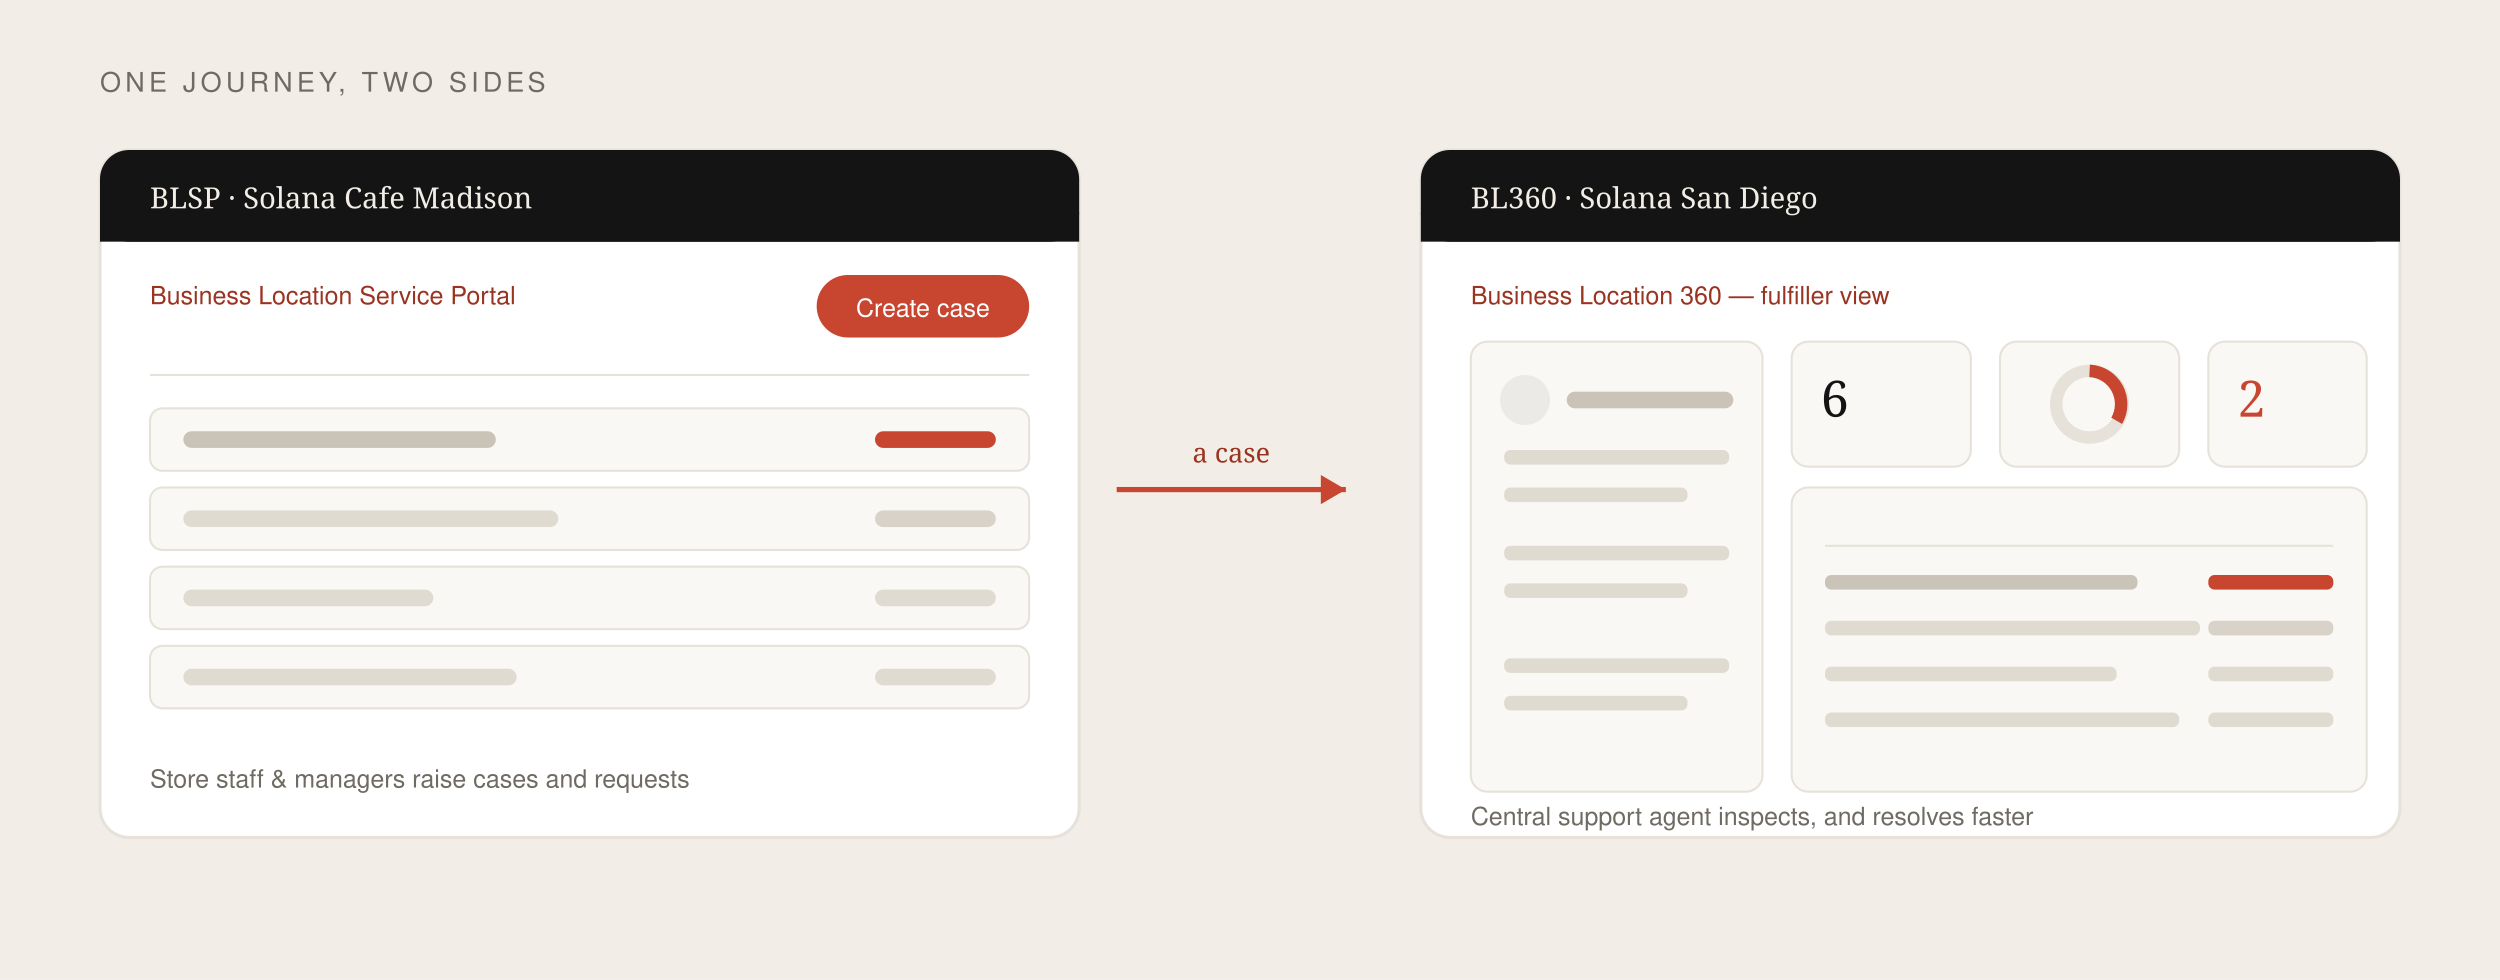
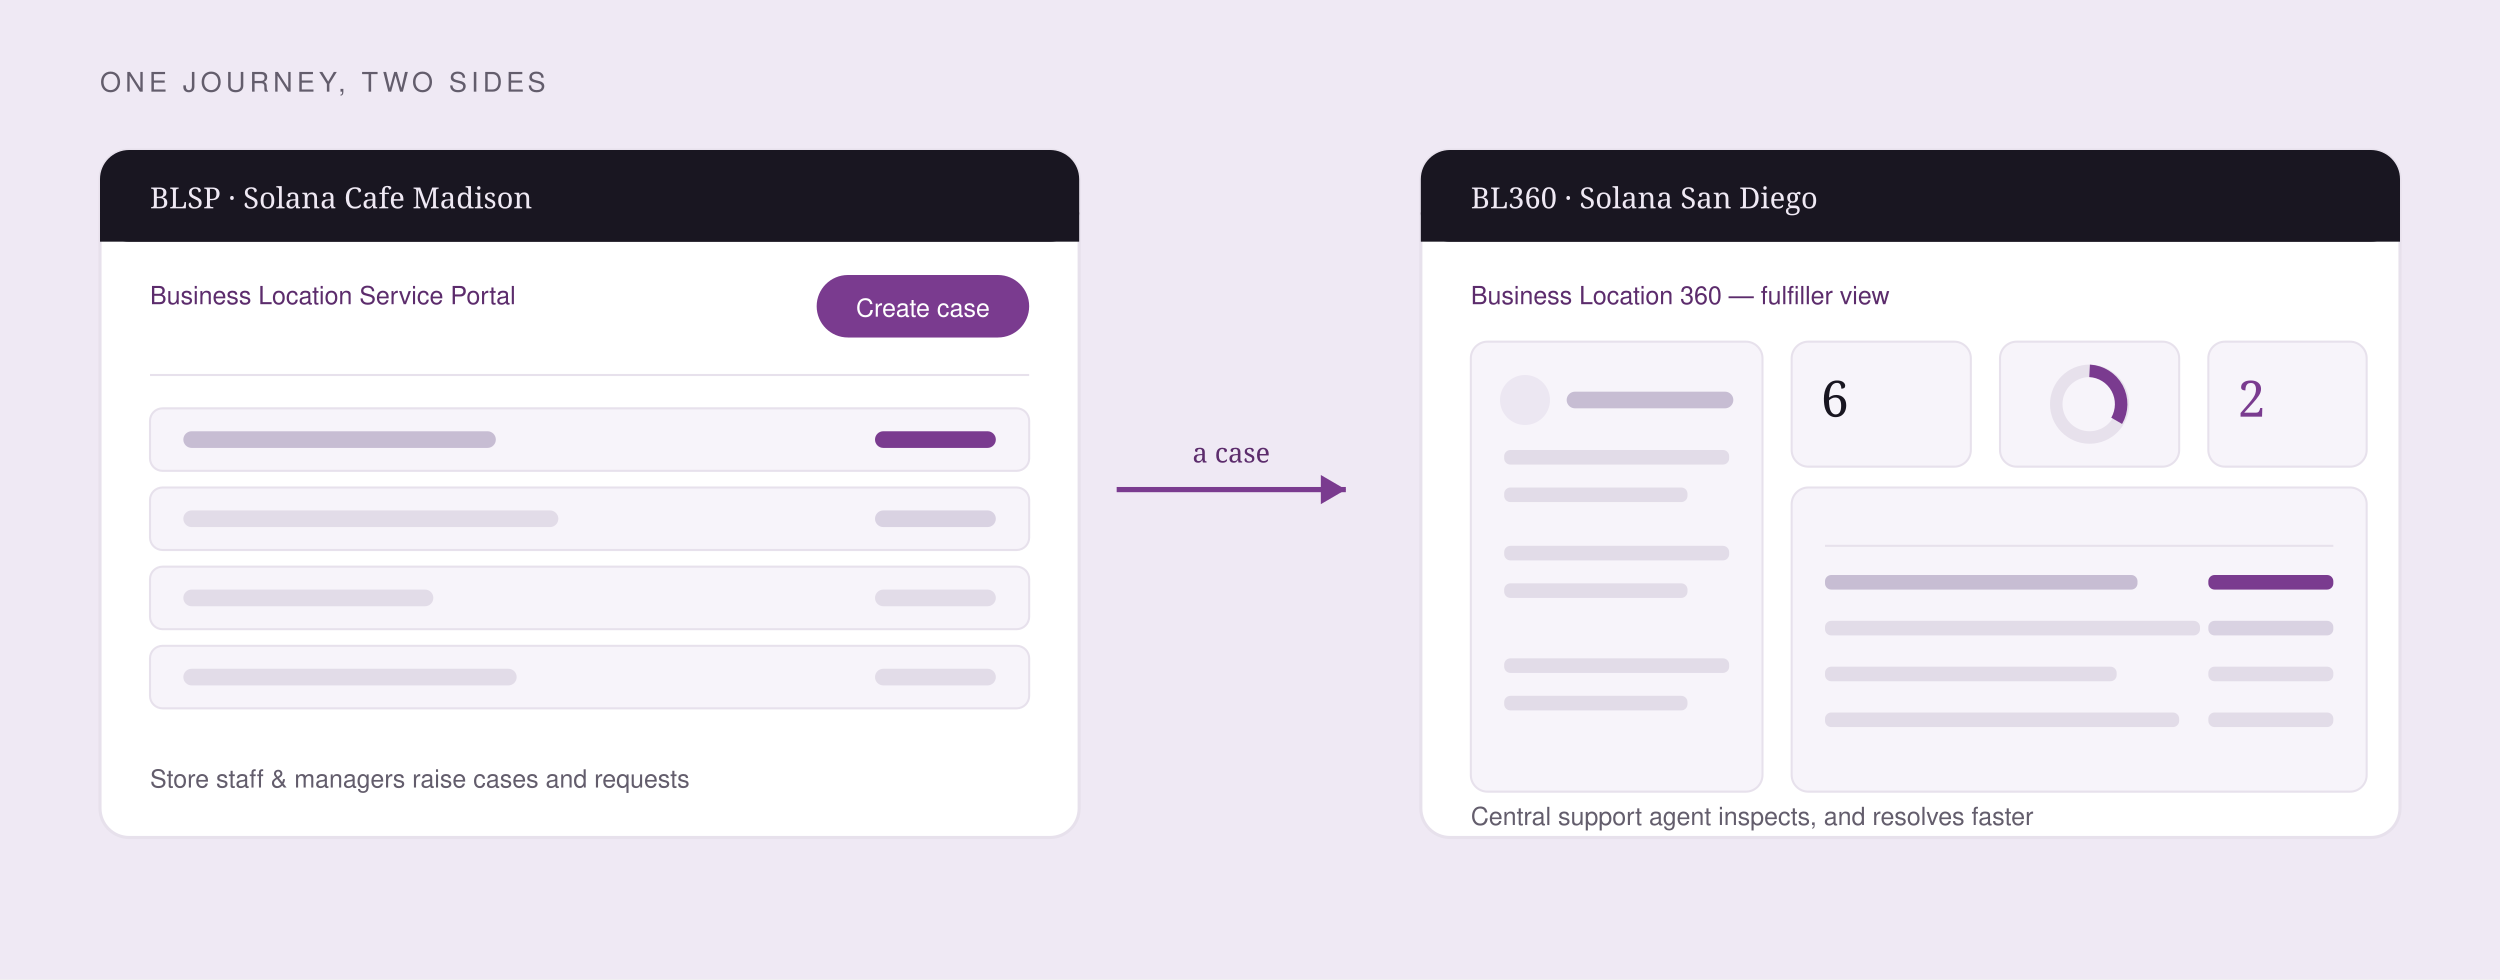
<svg xmlns="http://www.w3.org/2000/svg" width="1200" height="470" viewBox="0 0 1200 470" role="img" aria-label="Two sides of the experience: the BLSP customer portal where store staff raise cases, and the BL360 fulfiller view where the central support agent resolves them">
-   <rect width="1200" height="470" fill="#f2eee7" />
-   <text x="48" y="44" font-family="Helvetica, Arial, sans-serif" font-size="13" letter-spacing="2" fill="#6f6b63">ONE JOURNEY, TWO SIDES</text>
-   <rect x="48" y="72" width="470" height="330" rx="14" fill="#ffffff" stroke="#e6e2da" stroke-width="1.5" />
-   <rect x="48" y="72" width="470" height="44" rx="14" fill="#141414" />
-   <rect x="48" y="102" width="470" height="14" fill="#141414" />
-   <text x="72" y="100" font-family="Georgia, serif" font-size="14" fill="#f2eee7">BLSP · Solana Cafe Madison</text>
-   <text x="72" y="146" font-family="Helvetica, Arial, sans-serif" font-size="12" fill="#9a3320">Business Location Service Portal</text>
-   <rect x="392" y="132" width="102" height="30" rx="15" fill="#c8452f" />
+   <rect width="1200" height="470" fill="#efe9f4" />
+   <text x="48" y="44" font-family="Helvetica, Arial, sans-serif" font-size="13" letter-spacing="2" fill="#635d6c">ONE JOURNEY, TWO SIDES</text>
+   <rect x="48" y="72" width="470" height="330" rx="14" fill="#ffffff" stroke="#e7e1ec" stroke-width="1.5" />
+   <rect x="48" y="72" width="470" height="44" rx="14" fill="#191621" />
+   <rect x="48" y="102" width="470" height="14" fill="#191621" />
+   <text x="72" y="100" font-family="Georgia, serif" font-size="14" fill="#efe9f4">BLSP · Solana Cafe Madison</text>
+   <text x="72" y="146" font-family="Helvetica, Arial, sans-serif" font-size="12" fill="#5c2c6c">Business Location Service Portal</text>
+   <rect x="392" y="132" width="102" height="30" rx="15" fill="#7a3b8f" />
  <text x="443" y="152" text-anchor="middle" font-family="Helvetica, Arial, sans-serif" font-size="12" fill="#ffffff">Create case</text>
-   <line x1="72" y1="180" x2="494" y2="180" stroke="#e6e2da" />
+   <line x1="72" y1="180" x2="494" y2="180" stroke="#e7e1ec" />
  <g>
-     <rect x="72" y="196" width="422" height="30" rx="6" fill="#faf8f4" stroke="#e6e2da" />
-     <rect x="88" y="207" width="150" height="8" rx="4" fill="#c9c3b8" />
-     <rect x="420" y="207" width="58" height="8" rx="4" fill="#c8452f" />
-     <rect x="72" y="234" width="422" height="30" rx="6" fill="#faf8f4" stroke="#e6e2da" />
-     <rect x="88" y="245" width="180" height="8" rx="4" fill="#e0dbd1" />
-     <rect x="420" y="245" width="58" height="8" rx="4" fill="#d8d2c8" />
-     <rect x="72" y="272" width="422" height="30" rx="6" fill="#faf8f4" stroke="#e6e2da" />
-     <rect x="88" y="283" width="120" height="8" rx="4" fill="#e0dbd1" />
-     <rect x="420" y="283" width="58" height="8" rx="4" fill="#e0dbd1" />
-     <rect x="72" y="310" width="422" height="30" rx="6" fill="#faf8f4" stroke="#e6e2da" />
-     <rect x="88" y="321" width="160" height="8" rx="4" fill="#e0dbd1" />
-     <rect x="420" y="321" width="58" height="8" rx="4" fill="#e0dbd1" />
+     <rect x="72" y="196" width="422" height="30" rx="6" fill="#f7f4fa" stroke="#e7e1ec" />
+     <rect x="88" y="207" width="150" height="8" rx="4" fill="#c7bdd3" />
+     <rect x="420" y="207" width="58" height="8" rx="4" fill="#7a3b8f" />
+     <rect x="72" y="234" width="422" height="30" rx="6" fill="#f7f4fa" stroke="#e7e1ec" />
+     <rect x="88" y="245" width="180" height="8" rx="4" fill="#e2dce8" />
+     <rect x="420" y="245" width="58" height="8" rx="4" fill="#d9d2e2" />
+     <rect x="72" y="272" width="422" height="30" rx="6" fill="#f7f4fa" stroke="#e7e1ec" />
+     <rect x="88" y="283" width="120" height="8" rx="4" fill="#e2dce8" />
+     <rect x="420" y="283" width="58" height="8" rx="4" fill="#e2dce8" />
+     <rect x="72" y="310" width="422" height="30" rx="6" fill="#f7f4fa" stroke="#e7e1ec" />
+     <rect x="88" y="321" width="160" height="8" rx="4" fill="#e2dce8" />
+     <rect x="420" y="321" width="58" height="8" rx="4" fill="#e2dce8" />
  </g>
-   <text x="72" y="378" font-family="Helvetica, Arial, sans-serif" font-size="12" fill="#6f6b63">Store staff &amp; managers raise cases and requests</text>
-   <line x1="536" y1="235" x2="646" y2="235" stroke="#c8452f" stroke-width="2.5" />
-   <path d="M646 235 l-12 -7 l0 14 z" fill="#c8452f" />
-   <text x="591" y="222" text-anchor="middle" font-family="Georgia, serif" font-size="13" fill="#9a3320">a case</text>
-   <rect x="682" y="72" width="470" height="330" rx="14" fill="#ffffff" stroke="#e6e2da" stroke-width="1.5" />
-   <rect x="682" y="72" width="470" height="44" rx="14" fill="#141414" />
-   <rect x="682" y="102" width="470" height="14" fill="#141414" />
-   <text x="706" y="100" font-family="Georgia, serif" font-size="14" fill="#f2eee7">BL360 · Solana San Diego</text>
-   <text x="706" y="146" font-family="Helvetica, Arial, sans-serif" font-size="12" fill="#9a3320">Business Location 360 — fulfiller view</text>
-   <rect x="706" y="164" width="140" height="216" rx="8" fill="#faf8f4" stroke="#e6e2da" />
-   <circle cx="732" cy="192" r="12" fill="#eceae6" />
-   <rect x="752" y="188" width="80" height="8" rx="4" fill="#c9c3b8" />
-   <rect x="722" y="216" width="108" height="7" rx="3" fill="#e0dbd1" />
-   <rect x="722" y="234" width="88" height="7" rx="3" fill="#e0dbd1" />
-   <rect x="722" y="262" width="108" height="7" rx="3" fill="#e0dbd1" />
-   <rect x="722" y="280" width="88" height="7" rx="3" fill="#e0dbd1" />
-   <rect x="722" y="316" width="108" height="7" rx="3" fill="#e0dbd1" />
-   <rect x="722" y="334" width="88" height="7" rx="3" fill="#e0dbd1" />
-   <rect x="860" y="164" width="86" height="60" rx="8" fill="#faf8f4" stroke="#e6e2da" />
-   <text x="874" y="200" font-family="Georgia, serif" font-size="24" fill="#141414">6</text>
-   <rect x="960" y="164" width="86" height="60" rx="8" fill="#faf8f4" stroke="#e6e2da" />
-   <circle cx="1003" cy="194" r="16" fill="none" stroke="#e6e2da" stroke-width="6" />
-   <path d="M1003 178 a16 16 0 0 1 13 24" fill="none" stroke="#c8452f" stroke-width="6" />
-   <rect x="1060" y="164" width="76" height="60" rx="8" fill="#faf8f4" stroke="#e6e2da" />
-   <text x="1074" y="200" font-family="Georgia, serif" font-size="24" fill="#c8452f">2</text>
-   <rect x="860" y="234" width="276" height="146" rx="8" fill="#faf8f4" stroke="#e6e2da" />
-   <line x1="876" y1="262" x2="1120" y2="262" stroke="#e6e2da" />
-   <rect x="876" y="276" width="150" height="7" rx="3" fill="#c9c3b8" />
-   <rect x="1060" y="276" width="60" height="7" rx="3" fill="#c8452f" />
-   <rect x="876" y="298" width="180" height="7" rx="3" fill="#e0dbd1" />
-   <rect x="1060" y="298" width="60" height="7" rx="3" fill="#d8d2c8" />
-   <rect x="876" y="320" width="140" height="7" rx="3" fill="#e0dbd1" />
-   <rect x="1060" y="320" width="60" height="7" rx="3" fill="#e0dbd1" />
-   <rect x="876" y="342" width="170" height="7" rx="3" fill="#e0dbd1" />
-   <rect x="1060" y="342" width="60" height="7" rx="3" fill="#e0dbd1" />
-   <text x="706" y="396" font-family="Helvetica, Arial, sans-serif" font-size="12" fill="#6f6b63">Central support agent inspects, and resolves faster</text>
+   <text x="72" y="378" font-family="Helvetica, Arial, sans-serif" font-size="12" fill="#635d6c">Store staff &amp; managers raise cases and requests</text>
+   <line x1="536" y1="235" x2="646" y2="235" stroke="#7a3b8f" stroke-width="2.5" />
+   <path d="M646 235 l-12 -7 l0 14 z" fill="#7a3b8f" />
+   <text x="591" y="222" text-anchor="middle" font-family="Georgia, serif" font-size="13" fill="#5c2c6c">a case</text>
+   <rect x="682" y="72" width="470" height="330" rx="14" fill="#ffffff" stroke="#e7e1ec" stroke-width="1.5" />
+   <rect x="682" y="72" width="470" height="44" rx="14" fill="#191621" />
+   <rect x="682" y="102" width="470" height="14" fill="#191621" />
+   <text x="706" y="100" font-family="Georgia, serif" font-size="14" fill="#efe9f4">BL360 · Solana San Diego</text>
+   <text x="706" y="146" font-family="Helvetica, Arial, sans-serif" font-size="12" fill="#5c2c6c">Business Location 360 — fulfiller view</text>
+   <rect x="706" y="164" width="140" height="216" rx="8" fill="#f7f4fa" stroke="#e7e1ec" />
+   <circle cx="732" cy="192" r="12" fill="#ece7f2" />
+   <rect x="752" y="188" width="80" height="8" rx="4" fill="#c7bdd3" />
+   <rect x="722" y="216" width="108" height="7" rx="3" fill="#e2dce8" />
+   <rect x="722" y="234" width="88" height="7" rx="3" fill="#e2dce8" />
+   <rect x="722" y="262" width="108" height="7" rx="3" fill="#e2dce8" />
+   <rect x="722" y="280" width="88" height="7" rx="3" fill="#e2dce8" />
+   <rect x="722" y="316" width="108" height="7" rx="3" fill="#e2dce8" />
+   <rect x="722" y="334" width="88" height="7" rx="3" fill="#e2dce8" />
+   <rect x="860" y="164" width="86" height="60" rx="8" fill="#f7f4fa" stroke="#e7e1ec" />
+   <text x="874" y="200" font-family="Georgia, serif" font-size="24" fill="#191621">6</text>
+   <rect x="960" y="164" width="86" height="60" rx="8" fill="#f7f4fa" stroke="#e7e1ec" />
+   <circle cx="1003" cy="194" r="16" fill="none" stroke="#e7e1ec" stroke-width="6" />
+   <path d="M1003 178 a16 16 0 0 1 13 24" fill="none" stroke="#7a3b8f" stroke-width="6" />
+   <rect x="1060" y="164" width="76" height="60" rx="8" fill="#f7f4fa" stroke="#e7e1ec" />
+   <text x="1074" y="200" font-family="Georgia, serif" font-size="24" fill="#7a3b8f">2</text>
+   <rect x="860" y="234" width="276" height="146" rx="8" fill="#f7f4fa" stroke="#e7e1ec" />
+   <line x1="876" y1="262" x2="1120" y2="262" stroke="#e7e1ec" />
+   <rect x="876" y="276" width="150" height="7" rx="3" fill="#c7bdd3" />
+   <rect x="1060" y="276" width="60" height="7" rx="3" fill="#7a3b8f" />
+   <rect x="876" y="298" width="180" height="7" rx="3" fill="#e2dce8" />
+   <rect x="1060" y="298" width="60" height="7" rx="3" fill="#d9d2e2" />
+   <rect x="876" y="320" width="140" height="7" rx="3" fill="#e2dce8" />
+   <rect x="1060" y="320" width="60" height="7" rx="3" fill="#e2dce8" />
+   <rect x="876" y="342" width="170" height="7" rx="3" fill="#e2dce8" />
+   <rect x="1060" y="342" width="60" height="7" rx="3" fill="#e2dce8" />
+   <text x="706" y="396" font-family="Helvetica, Arial, sans-serif" font-size="12" fill="#635d6c">Central support agent inspects, and resolves faster</text>
</svg>
